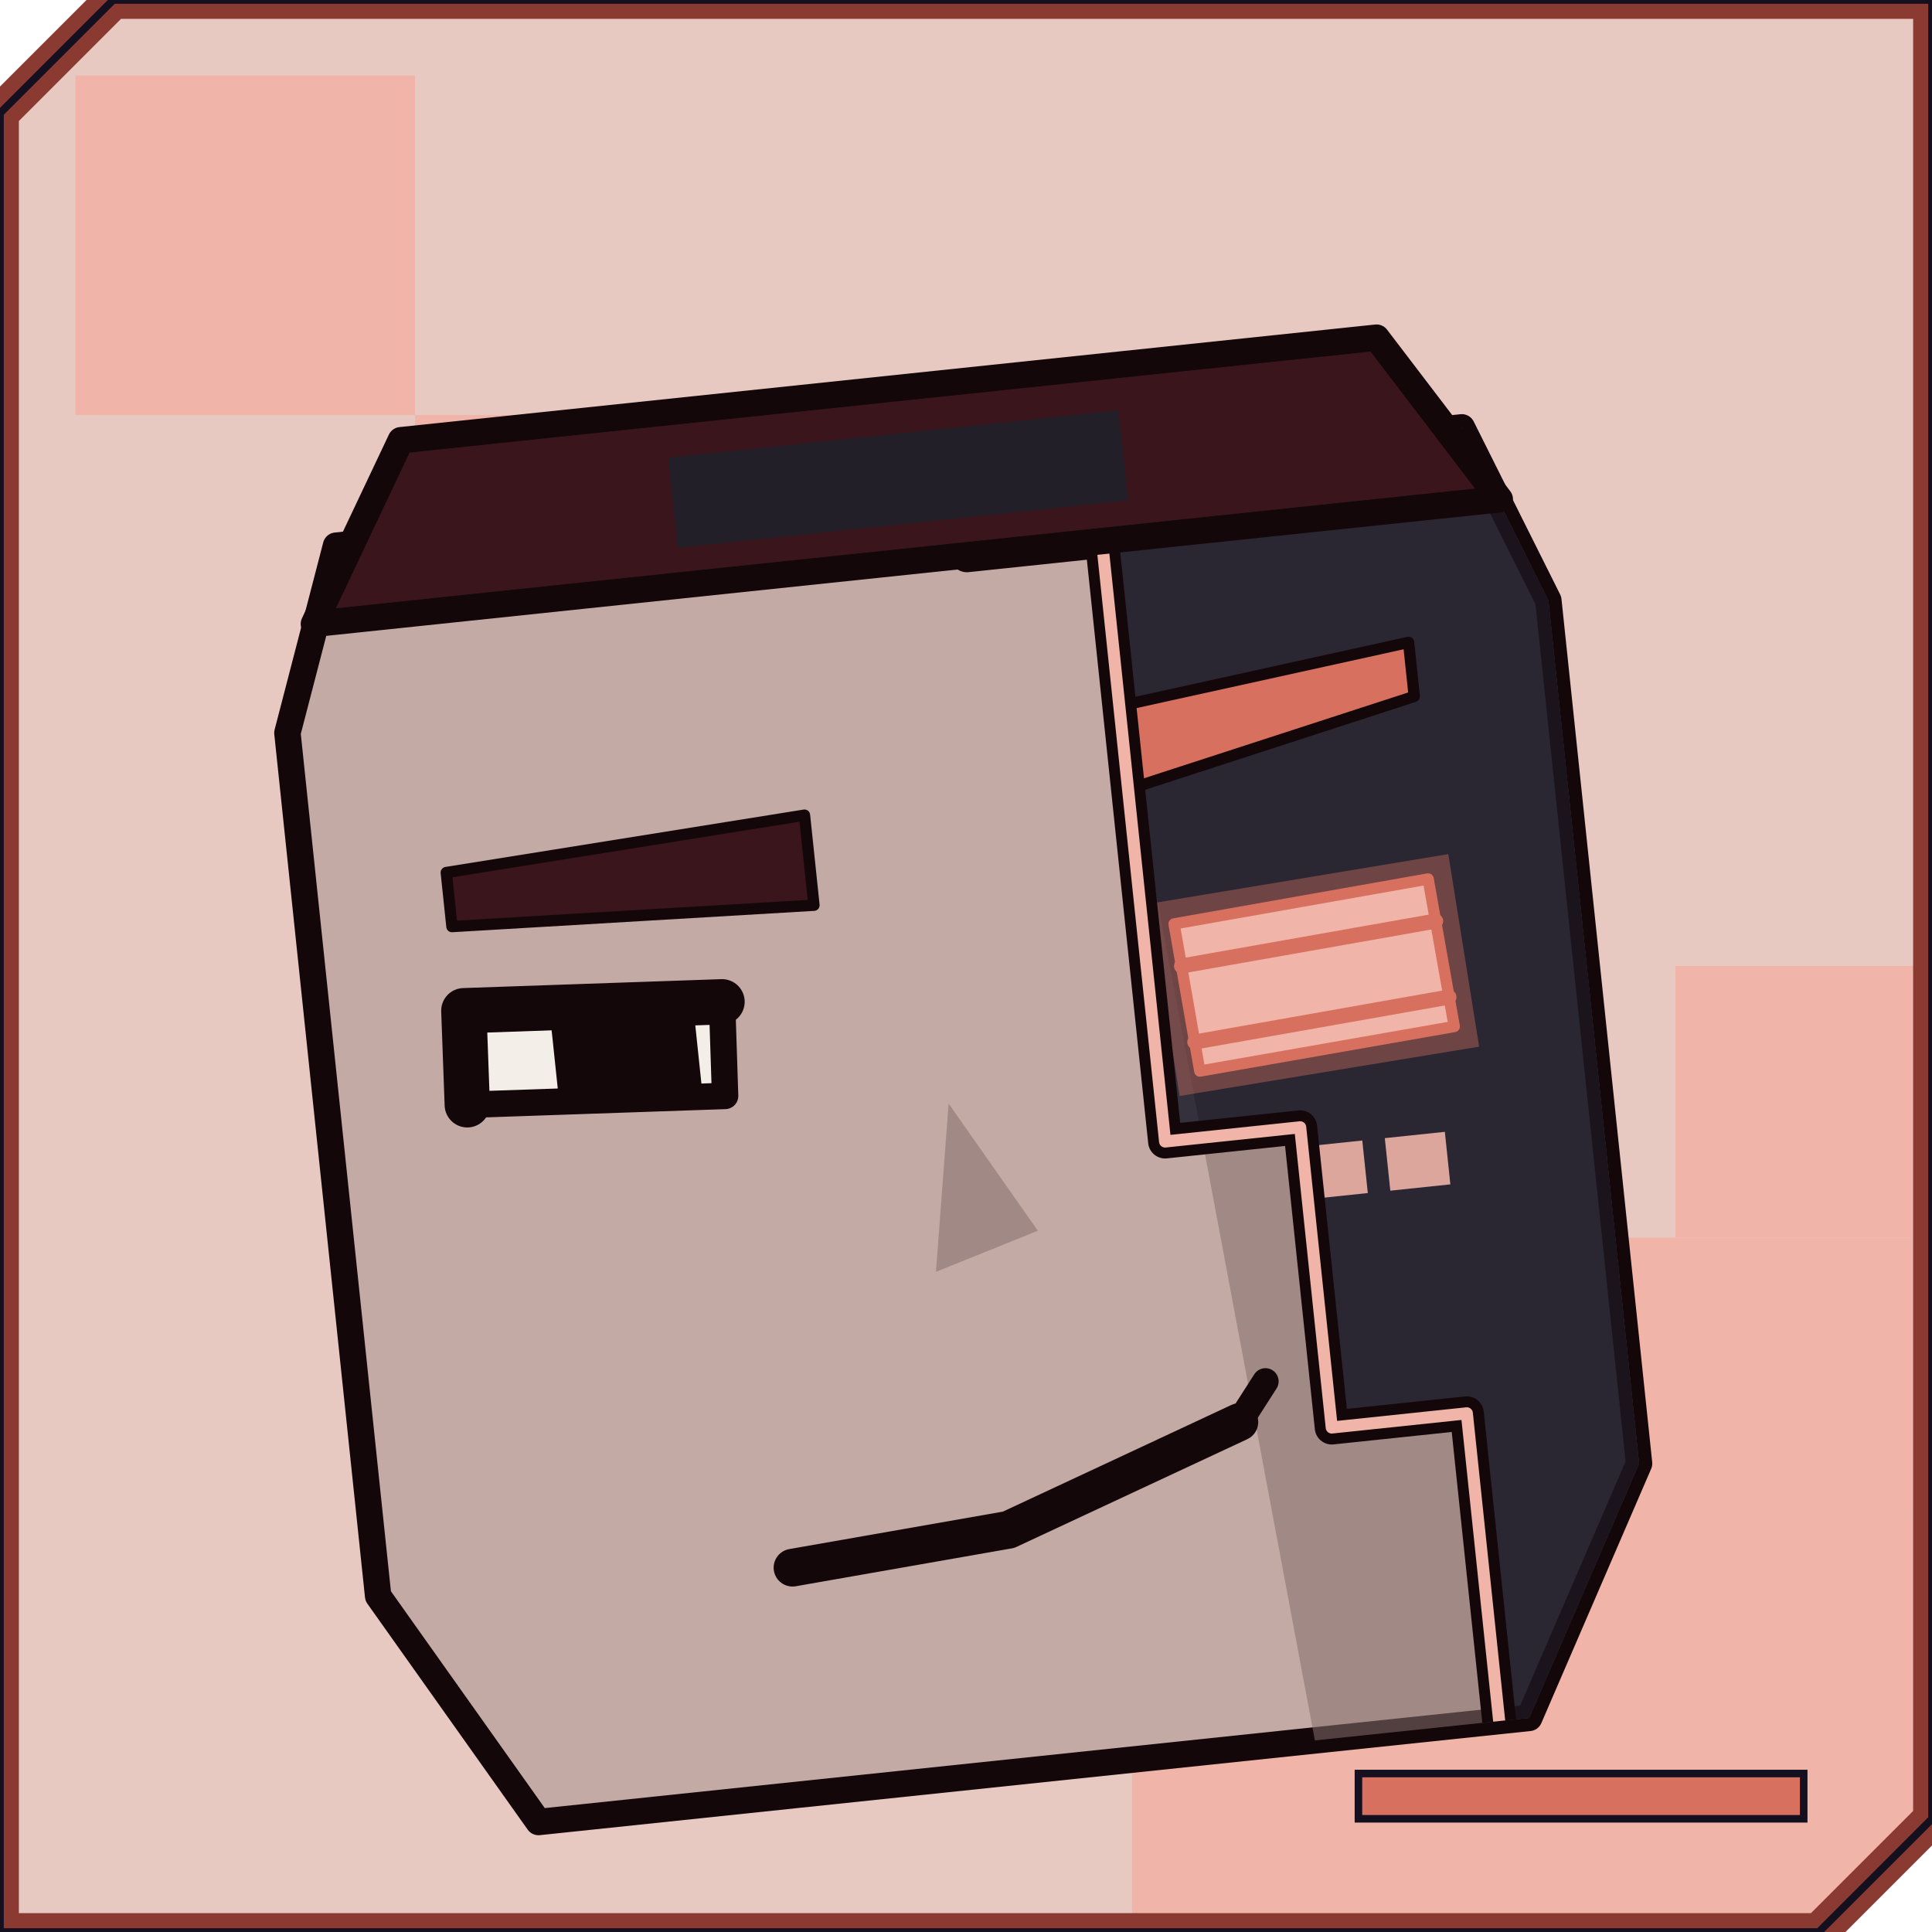
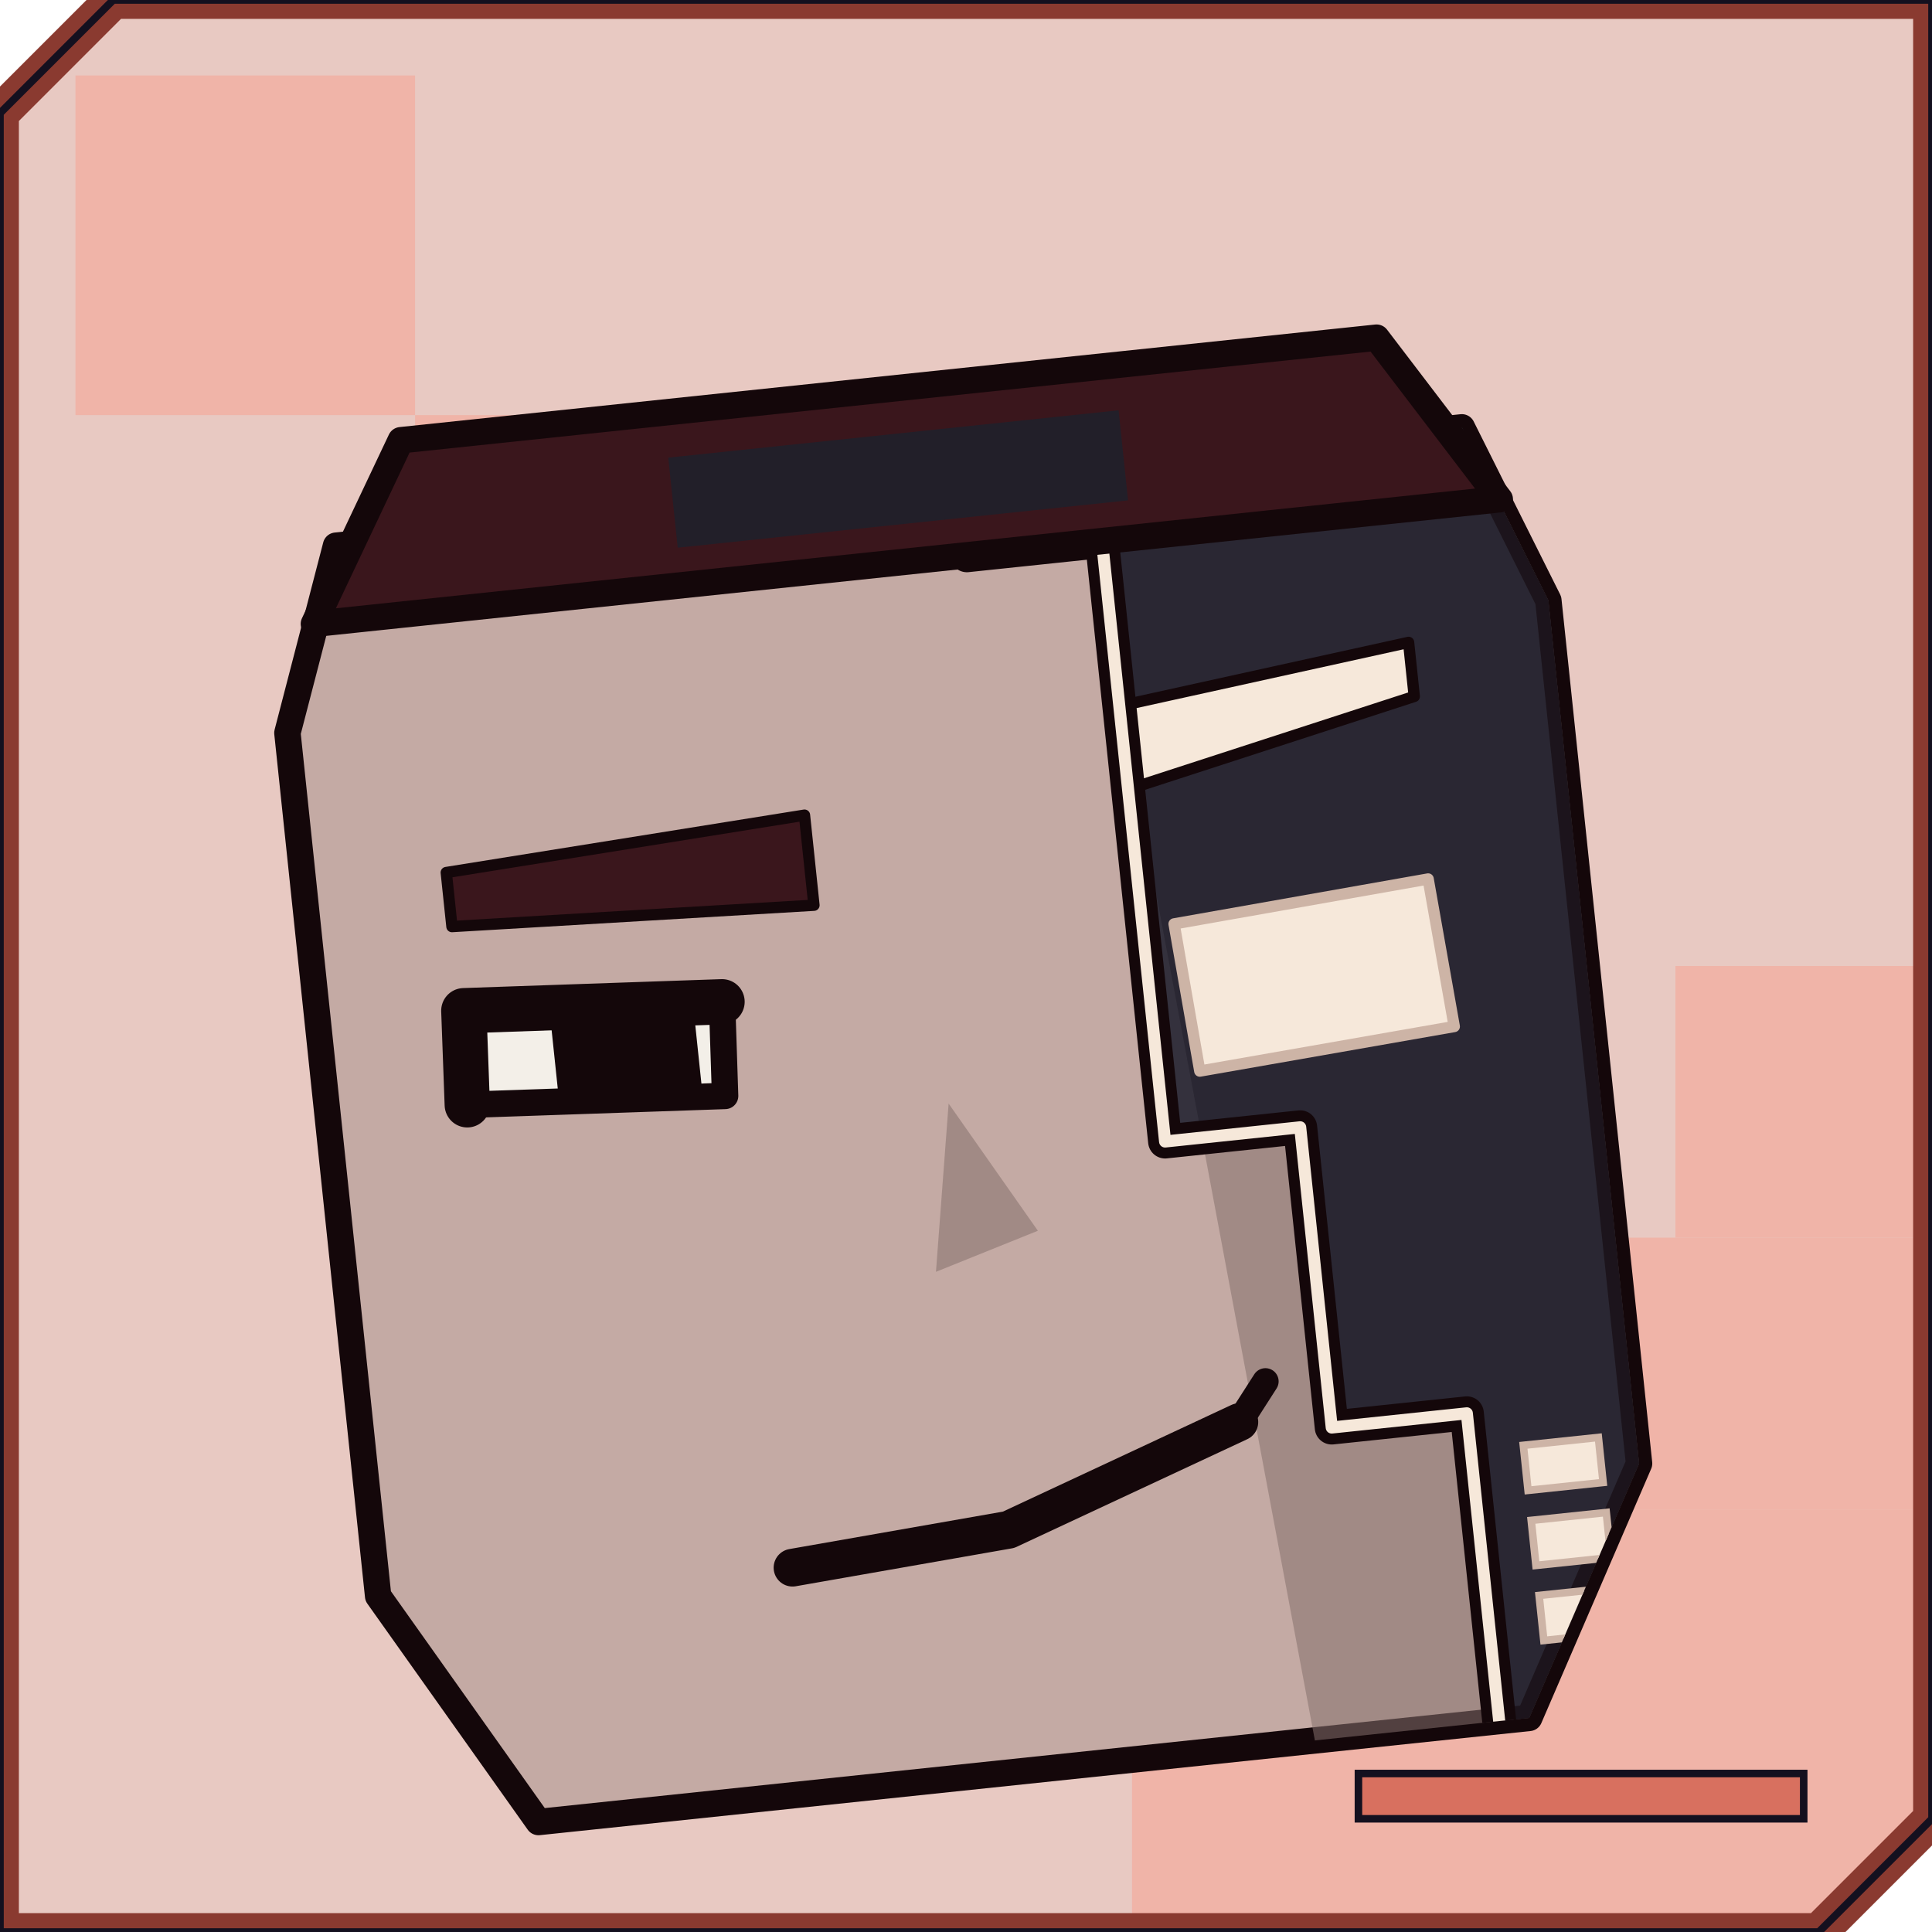
<svg xmlns="http://www.w3.org/2000/svg" width="200" height="200" viewBox="0 0 512 512">
  <defs>
    <clipPath id="fc-q25">
      <polygon points="30,0 512,0 512,482 482,512 0,512 0,30" />
    </clipPath>
  </defs>
  <g clip-path="url(#fc-q25)">
    <rect width="512" height="512" fill="#e8c9c2" />
    <rect x="300" y="400" width="212" height="112" fill="#f0b4a8" />
    <rect x="372" y="328" width="140" height="72" fill="#f0b4a8" />
    <rect x="444" y="256" width="68" height="72" fill="#f0b4a8" />
    <rect x="20" y="20" width="90" height="90" fill="#f0b4a8" />
    <rect x="110" y="110" width="60" height="60" fill="#f0b4a8" />
    <g transform="translate(256.0 298.0) rotate(-6) scale(1.0)">
      <polygon points="-150.0,-170.0 150.0,-170.0 168.0,-122.0 168.0,108.0 132.0,172.0 -132.0,172.0 -168.0,108.0 -168.0,-122.0" fill="#c4aaa4" stroke="#14070a" stroke-width="7" stroke-linejoin="round" />
      <clipPath id="sh-q25">
        <polygon points="40,-260 300,-260 300,260 82,260" />
      </clipPath>
      <g clip-path="url(#sh-q25)">
        <polygon points="-150.0,-170.0 150.0,-170.0 168.0,-122.0 168.0,108.0 132.0,172.0 -132.0,172.0 -168.0,108.0 -168.0,-122.0" fill="#85706c" opacity="0.55" />
      </g>
      <polygon points="-4.0,-6.0 16.0,30.0 -12.0,38.0" fill="#85706c" opacity="0.55" />
      <polygon points="-60.9,-39.1 -129.2,-43.9 -130.9,-19.0 -62.7,-14.2" fill="#f3efe8" stroke="#14070a" stroke-width="7" stroke-linejoin="round" />
      <polygon points="-106.6,-39.1 -68.6,-39.1 -68.6,-14.2 -106.6,-14.2" fill="#14070a" />
      <polyline points="-60.9,-39.1 -129.2,-43.9 -130.9,-19.0" fill="none" stroke="#14070a" stroke-width="12" stroke-linecap="round" stroke-linejoin="round" />
      <polygon points="-34.0,-86.0 -130.0,-80.8 -130.0,-66.4 -34.0,-62.0" fill="#3a161c" stroke="#14070a" stroke-width="3" stroke-linejoin="round" />
      <polyline points="-58.0,112.0 0.0,108.0 63.8,86.0" fill="none" stroke="#14070a" stroke-width="10" stroke-linecap="round" stroke-linejoin="round" />
      <polyline points="63.8,86.0 71.8,76.0" fill="none" stroke="#14070a" stroke-width="7" stroke-linecap="round" stroke-linejoin="round" />
      <clipPath id="m-q25">
        <polygon points="16.0,-300.0 16.0,-150.0 52.0,-150.0 52.0,-70.0 52.0,10.0 88.0,10.0 88.0,90.0 124.0,90.0 124.0,172.0 124.0,300.0 300.0,300.0 300.0,-300.0" />
      </clipPath>
      <clipPath id="hc-q25">
        <polygon points="-150.0,-170.0 150.0,-170.0 168.0,-122.0 168.0,108.0 132.0,172.0 -132.0,172.0 -168.0,108.0 -168.0,-122.0" />
      </clipPath>
      <g clip-path="url(#hc-q25)">
        <g clip-path="url(#m-q25)">
          <polygon points="-150.0,-170.0 150.0,-170.0 168.0,-122.0 168.0,108.0 132.0,172.0 -132.0,172.0 -168.0,108.0 -168.0,-122.0" fill="#34313d" stroke="#14070a" stroke-width="7" />
          <clipPath id="sh-q25m">
            <polygon points="40,-260 300,-260 300,260 82,260" />
          </clipPath>
          <g clip-path="url(#sh-q25m)">
            <polygon points="-150.0,-170.0 150.0,-170.0 168.0,-122.0 168.0,108.0 132.0,172.0 -132.0,172.0 -168.0,108.0 -168.0,-122.0" fill="#221f29" opacity="0.55" />
          </g>
-           <polygon points="54.4,-53.1 134.6,-57.9 137.4,-6.3 57.1,-1.6" fill="#d8705f" opacity="0.4" />
-           <polygon points="60.4,-47.1 128.6,-51.9 131.4,-12.3 63.1,-7.6" fill="#f0b4a8" stroke="#d8705f" stroke-width="3" stroke-linejoin="round" />
-           <polyline points="61.2,-35.8 129.4,-40.6" fill="none" stroke="#d8705f" stroke-width="4" stroke-linecap="round" stroke-linejoin="round" />
-           <polyline points="62.6,-15.4 130.8,-20.2" fill="none" stroke="#d8705f" stroke-width="4" stroke-linecap="round" stroke-linejoin="round" />
-           <polygon points="66.0,15.2 82.0,15.2 82.0,29.2 66.0,29.2" fill="#f0b4a8" opacity="0.9" />
-           <polygon points="88.0,15.2 104.0,15.2 104.0,29.2 88.0,29.2" fill="#f0b4a8" opacity="0.9" />
-           <polygon points="110.0,15.2 126.0,15.2 126.0,29.2 110.0,29.2" fill="#f0b4a8" opacity="0.9" />
-           <polygon points="34.0,-104.0 130.0,-114.8 130.0,-100.4 34.0,-80.0" fill="#d8705f" stroke="#14070a" stroke-width="3" stroke-linejoin="round" />
-           <polyline points="-58.0,112.0 0.0,108.0 63.8,86.0" fill="none" stroke="#f0b4a8" stroke-width="6" stroke-linecap="round" stroke-linejoin="round" />
-           <polyline points="63.8,86.0 71.8,76.0" fill="none" stroke="#f0b4a8" stroke-width="4.2" stroke-linecap="round" stroke-linejoin="round" />
-           <polygon points="-142.0,-50.0 -122.0,-50.0 -122.0,-30.0 -142.0,-30.0" fill="#f0b4a8" />
-           <polygon points="-119.0,-27.0 -93.0,-27.0 -93.0,-1.0 -119.0,-1.0" fill="#f0b4a8" />
-           <polygon points="-92.0,-2.0 -60.0,-2.0 -60.0,30.0 -92.0,30.0" fill="#f0b4a8" />
-           <polygon points="-59.0,27.0 -21.0,27.0 -21.0,65.0 -59.0,65.0" fill="#f0b4a8" />
+           <polygon points="60.4,-47.1 128.6,-51.9 131.4,-12.3 63.1,-7.6" fill="#f6e8da" stroke="#cdb4a6" stroke-width="3" stroke-linejoin="round" />
+           <polygon points="34.0,-104.0 130.0,-114.8 130.0,-100.4 34.0,-80.0" fill="#f6e8da" stroke="#14070a" stroke-width="3" stroke-linejoin="round" />
+           <polyline points="-58.0,112.0 0.0,108.0 63.8,86.0" fill="none" stroke="#f6e8da" stroke-width="6" stroke-linecap="round" stroke-linejoin="round" />
+           <polyline points="63.8,86.0 71.8,76.0" fill="none" stroke="#f6e8da" stroke-width="4.2" stroke-linecap="round" stroke-linejoin="round" />
+           <polygon points="138.0,100.0 158.0,100.0 158.0,112.0 138.0,112.0" fill="#f6e8da" stroke="#cdb4a6" stroke-width="2" />
+           <polygon points="138.0,120.0 158.0,120.0 158.0,132.0 138.0,132.0" fill="#f6e8da" stroke="#cdb4a6" stroke-width="2" />
+           <polygon points="138.0,140.0 158.0,140.0 158.0,152.0 138.0,152.0" fill="#f6e8da" stroke="#cdb4a6" stroke-width="2" />
        </g>
        <polyline points="16.0,-300.0 16.0,-150.0 52.0,-150.0 52.0,-70.0 52.0,10.0 88.0,10.0 88.0,90.0 124.0,90.0 124.0,172.0 124.0,300.0" fill="none" stroke="#14070a" stroke-width="9" stroke-linecap="round" stroke-linejoin="round" />
-         <polyline points="16.0,-300.0 16.0,-150.0 52.0,-150.0 52.0,-70.0 52.0,10.0 88.0,10.0 88.0,90.0 124.0,90.0 124.0,172.0 124.0,300.0" fill="none" stroke="#f0b4a8" stroke-width="3.2" stroke-linecap="round" stroke-linejoin="round" />
+         <polyline points="16.0,-300.0 16.0,-150.0 52.0,-150.0 52.0,-70.0 52.0,10.0 88.0,10.0 88.0,90.0 124.0,90.0 124.0,172.0 124.0,300.0" fill="none" stroke="#f6e8da" stroke-width="3.2" stroke-linecap="round" stroke-linejoin="round" />
      </g>
      <polygon points="-130.0,-196.0 130.0,-196.0 158.0,-150.0 -158.0,-150.0" fill="#3a161c" stroke="#14070a" stroke-width="7" stroke-linejoin="round" />
      <polygon points="-60.0,-184.0 60.0,-184.0 60.0,-160.0 -60.0,-160.0" fill="#221f29" />
    </g>
  </g>
  <polygon points="30,0 512,0 512,482 482,512 0,512 0,30" fill="none" stroke="#8a3a30" stroke-width="10" stroke-linejoin="miter" />
  <polygon points="30,0 512,0 512,482 482,512 0,512 0,30" fill="none" stroke="#14101f" stroke-width="2" />
  <rect x="360" y="470" width="118" height="12" fill="#d8705f" stroke="#14101f" stroke-width="2" />
</svg>
